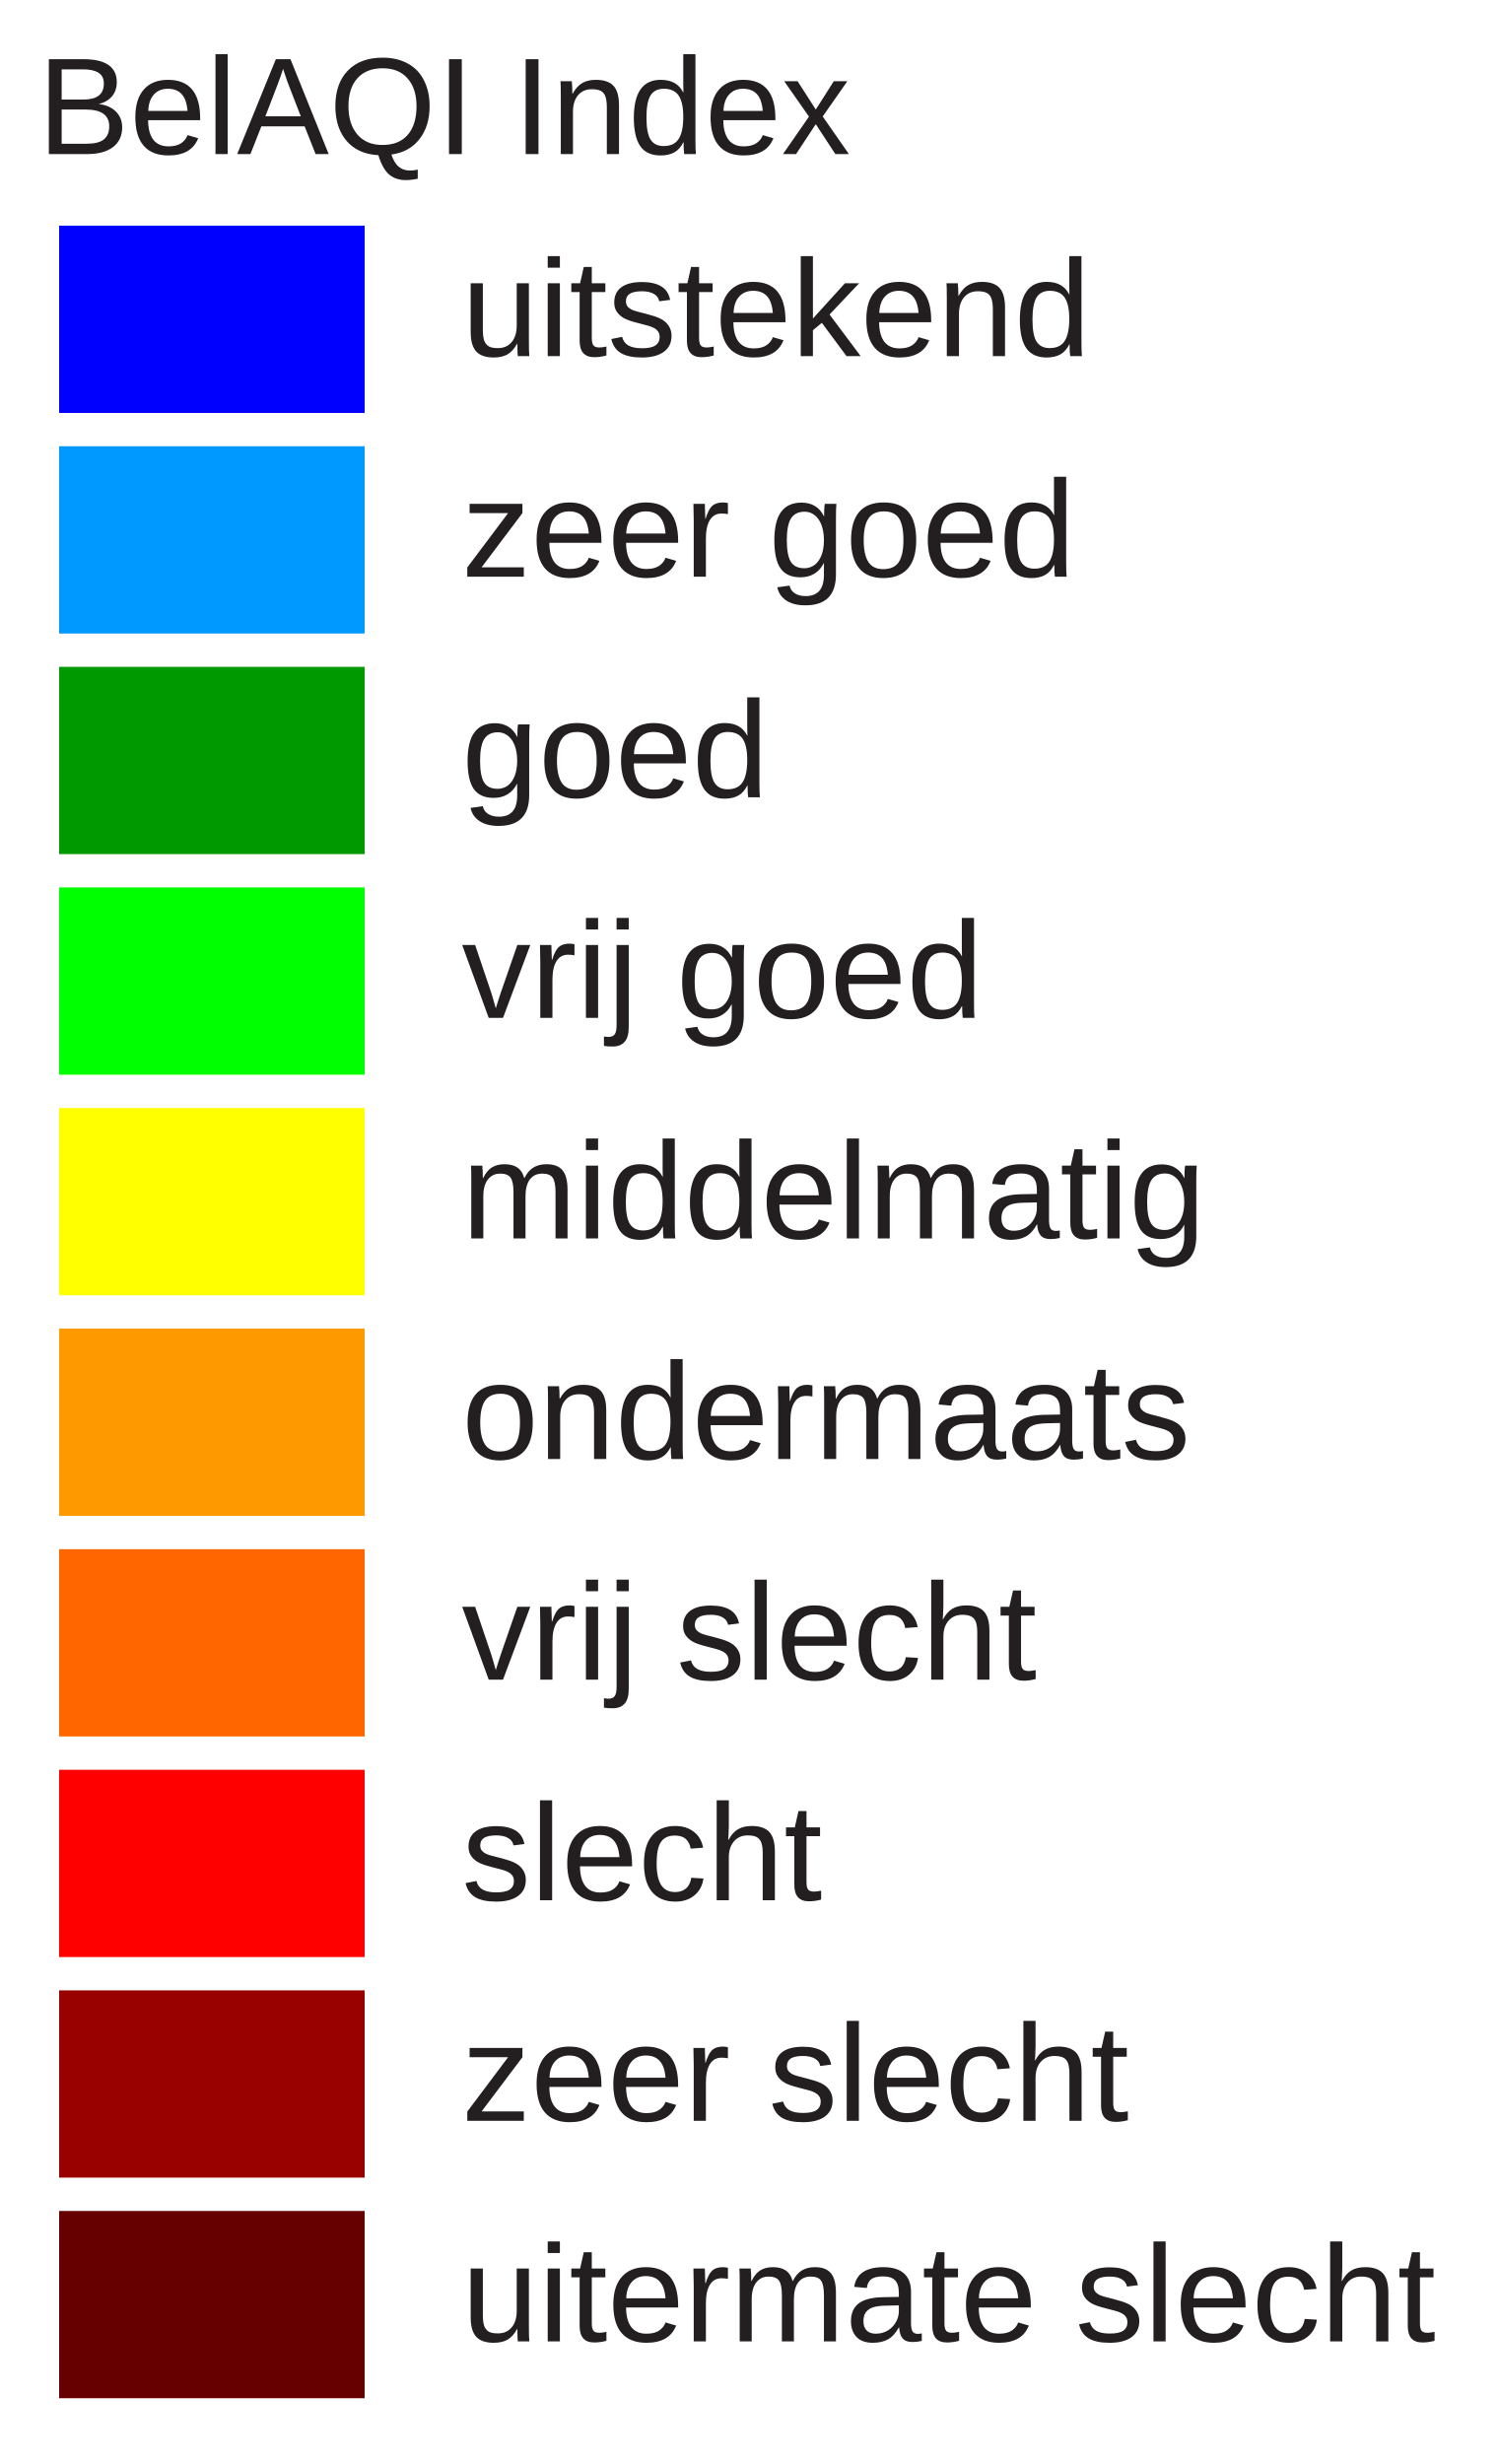
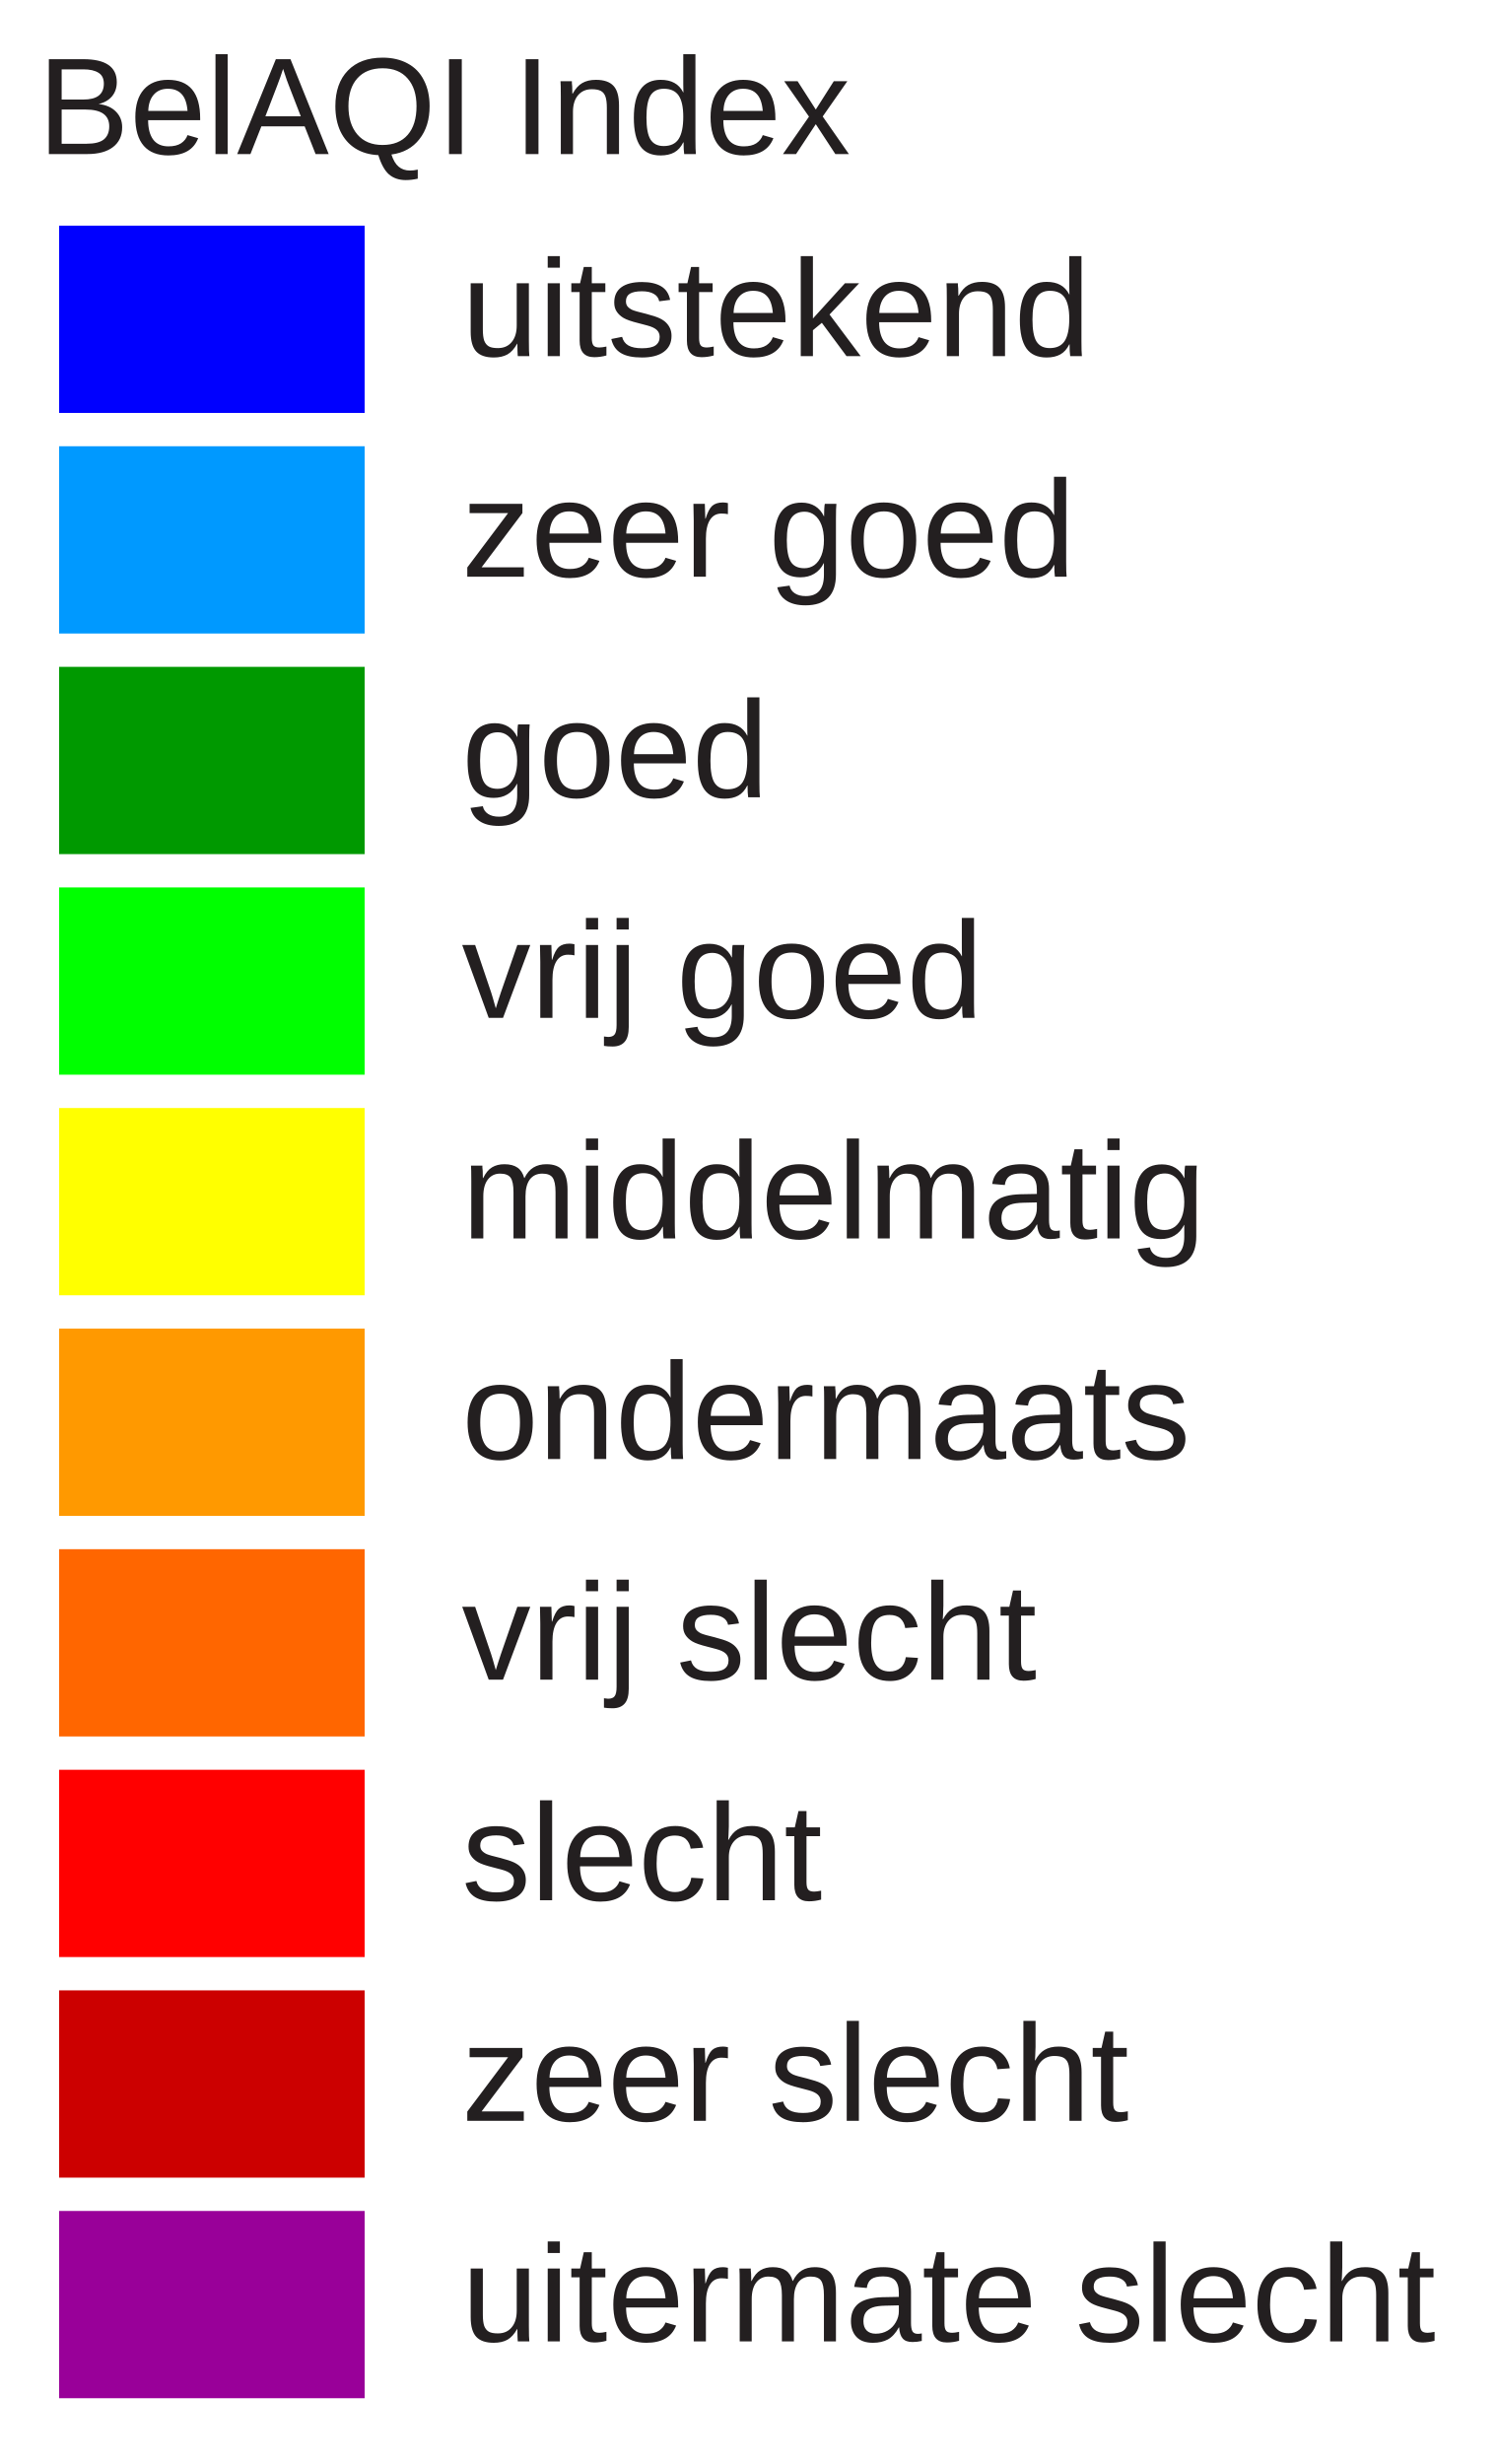
<svg xmlns="http://www.w3.org/2000/svg" version="1.1" id="Layer_1" x="0px" y="0px" width="152px" height="250px" viewBox="0 0 152 250" enable-background="new 0 0 152 250" xml:space="preserve">
  <rect x="6" y="22.896" fill="#0000FF" width="31" height="19" />
  <rect x="6" y="45.277" fill="#0099FF" width="31" height="19" />
  <rect x="6" y="67.659" fill="#009900" width="31" height="19" />
  <rect x="6" y="90.04" fill="#00FF00" width="31" height="19" />
  <rect x="6" y="112.421" fill="#FFFF00" width="31" height="19" />
  <rect x="6" y="134.802" fill="#FF9900" width="31" height="19" />
  <rect x="6" y="157.183" fill="#FF6600" width="31" height="19" />
  <rect x="6" y="179.564" fill="#FF0000" width="31" height="19" />
-   <rect x="6" y="201.945" fill="#990000" width="31" height="19" />
-   <rect x="6" y="224.326" fill="#660000" width="31" height="19" />
+   <rect x="6" y="201.945" fill="#CC0000" width="31" height="19" />
+   <rect x="6" y="224.326" fill="#990099" width="31" height="19" />
  <text transform="matrix(1 0 0 1 46.853 36.1304)" fill="#231F20" font-family="Arial" font-size="14">uitstekend</text>
  <text transform="matrix(1 0 0 1 46.853 58.5112)" fill="#231F20" font-family="Arial" font-size="14">zeer goed</text>
  <text transform="matrix(1 0 0 1 46.853 80.8926)" fill="#231F20" font-family="Arial" font-size="14">goed</text>
  <text transform="matrix(1 0 0 1 46.853 103.2734)" fill="#231F20" font-family="Arial" font-size="14">vrij goed</text>
  <text transform="matrix(1 0 0 1 46.853 125.6548)" fill="#231F20" font-family="Arial" font-size="14">middelmatig</text>
  <text transform="matrix(1 0 0 1 46.853 148.0352)" fill="#231F20" font-family="Arial" font-size="14">ondermaats</text>
  <text transform="matrix(1 0 0 1 46.853 170.417)" fill="#231F20" font-family="Arial" font-size="14">vrij slecht</text>
  <text transform="matrix(1 0 0 1 46.853 192.7988)" fill="#231F20" font-family="Arial" font-size="14">slecht</text>
  <text transform="matrix(1 0 0 1 46.853 215.1797)" fill="#231F20" font-family="Arial" font-size="14">zeer slecht</text>
  <text transform="matrix(1 0 0 1 46.853 237.5605)" fill="#231F20" font-family="Arial" font-size="14">uitermate slecht</text>
  <text font-size="14" font-family="Arial" transform="translate(3.8027 15.631)" fill="#231F20">BelAQI Index</text>
</svg>
